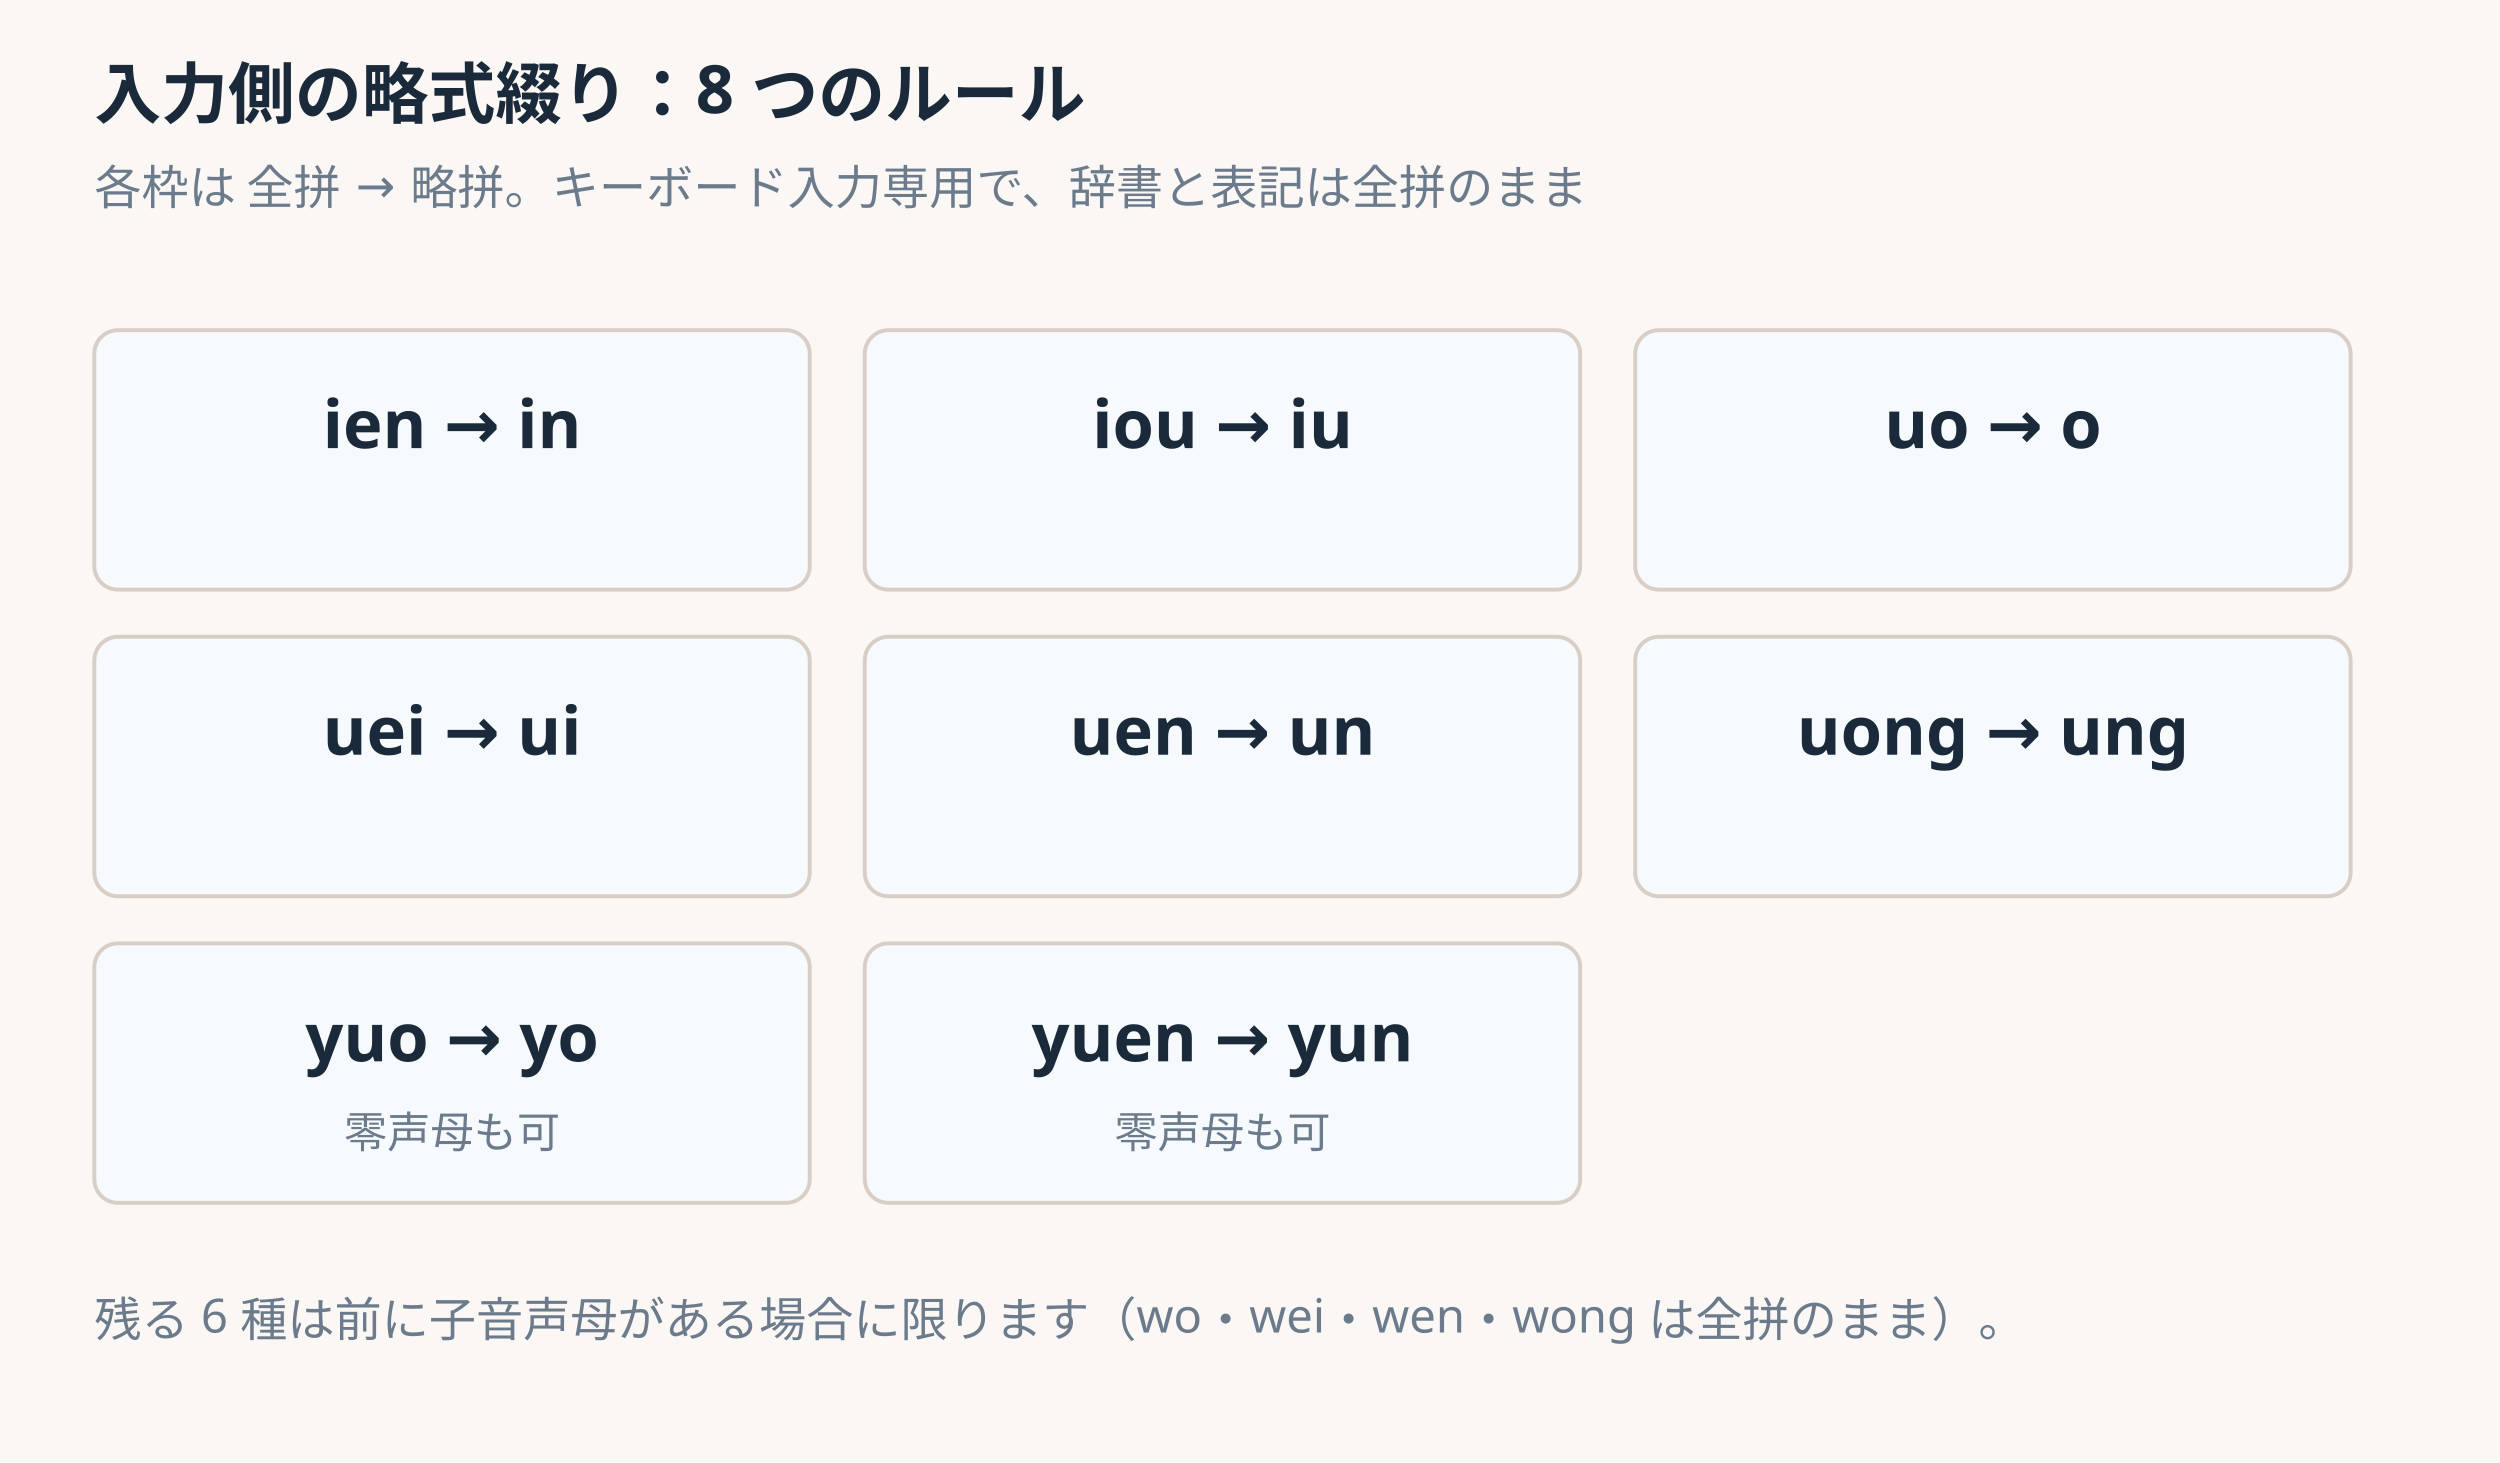
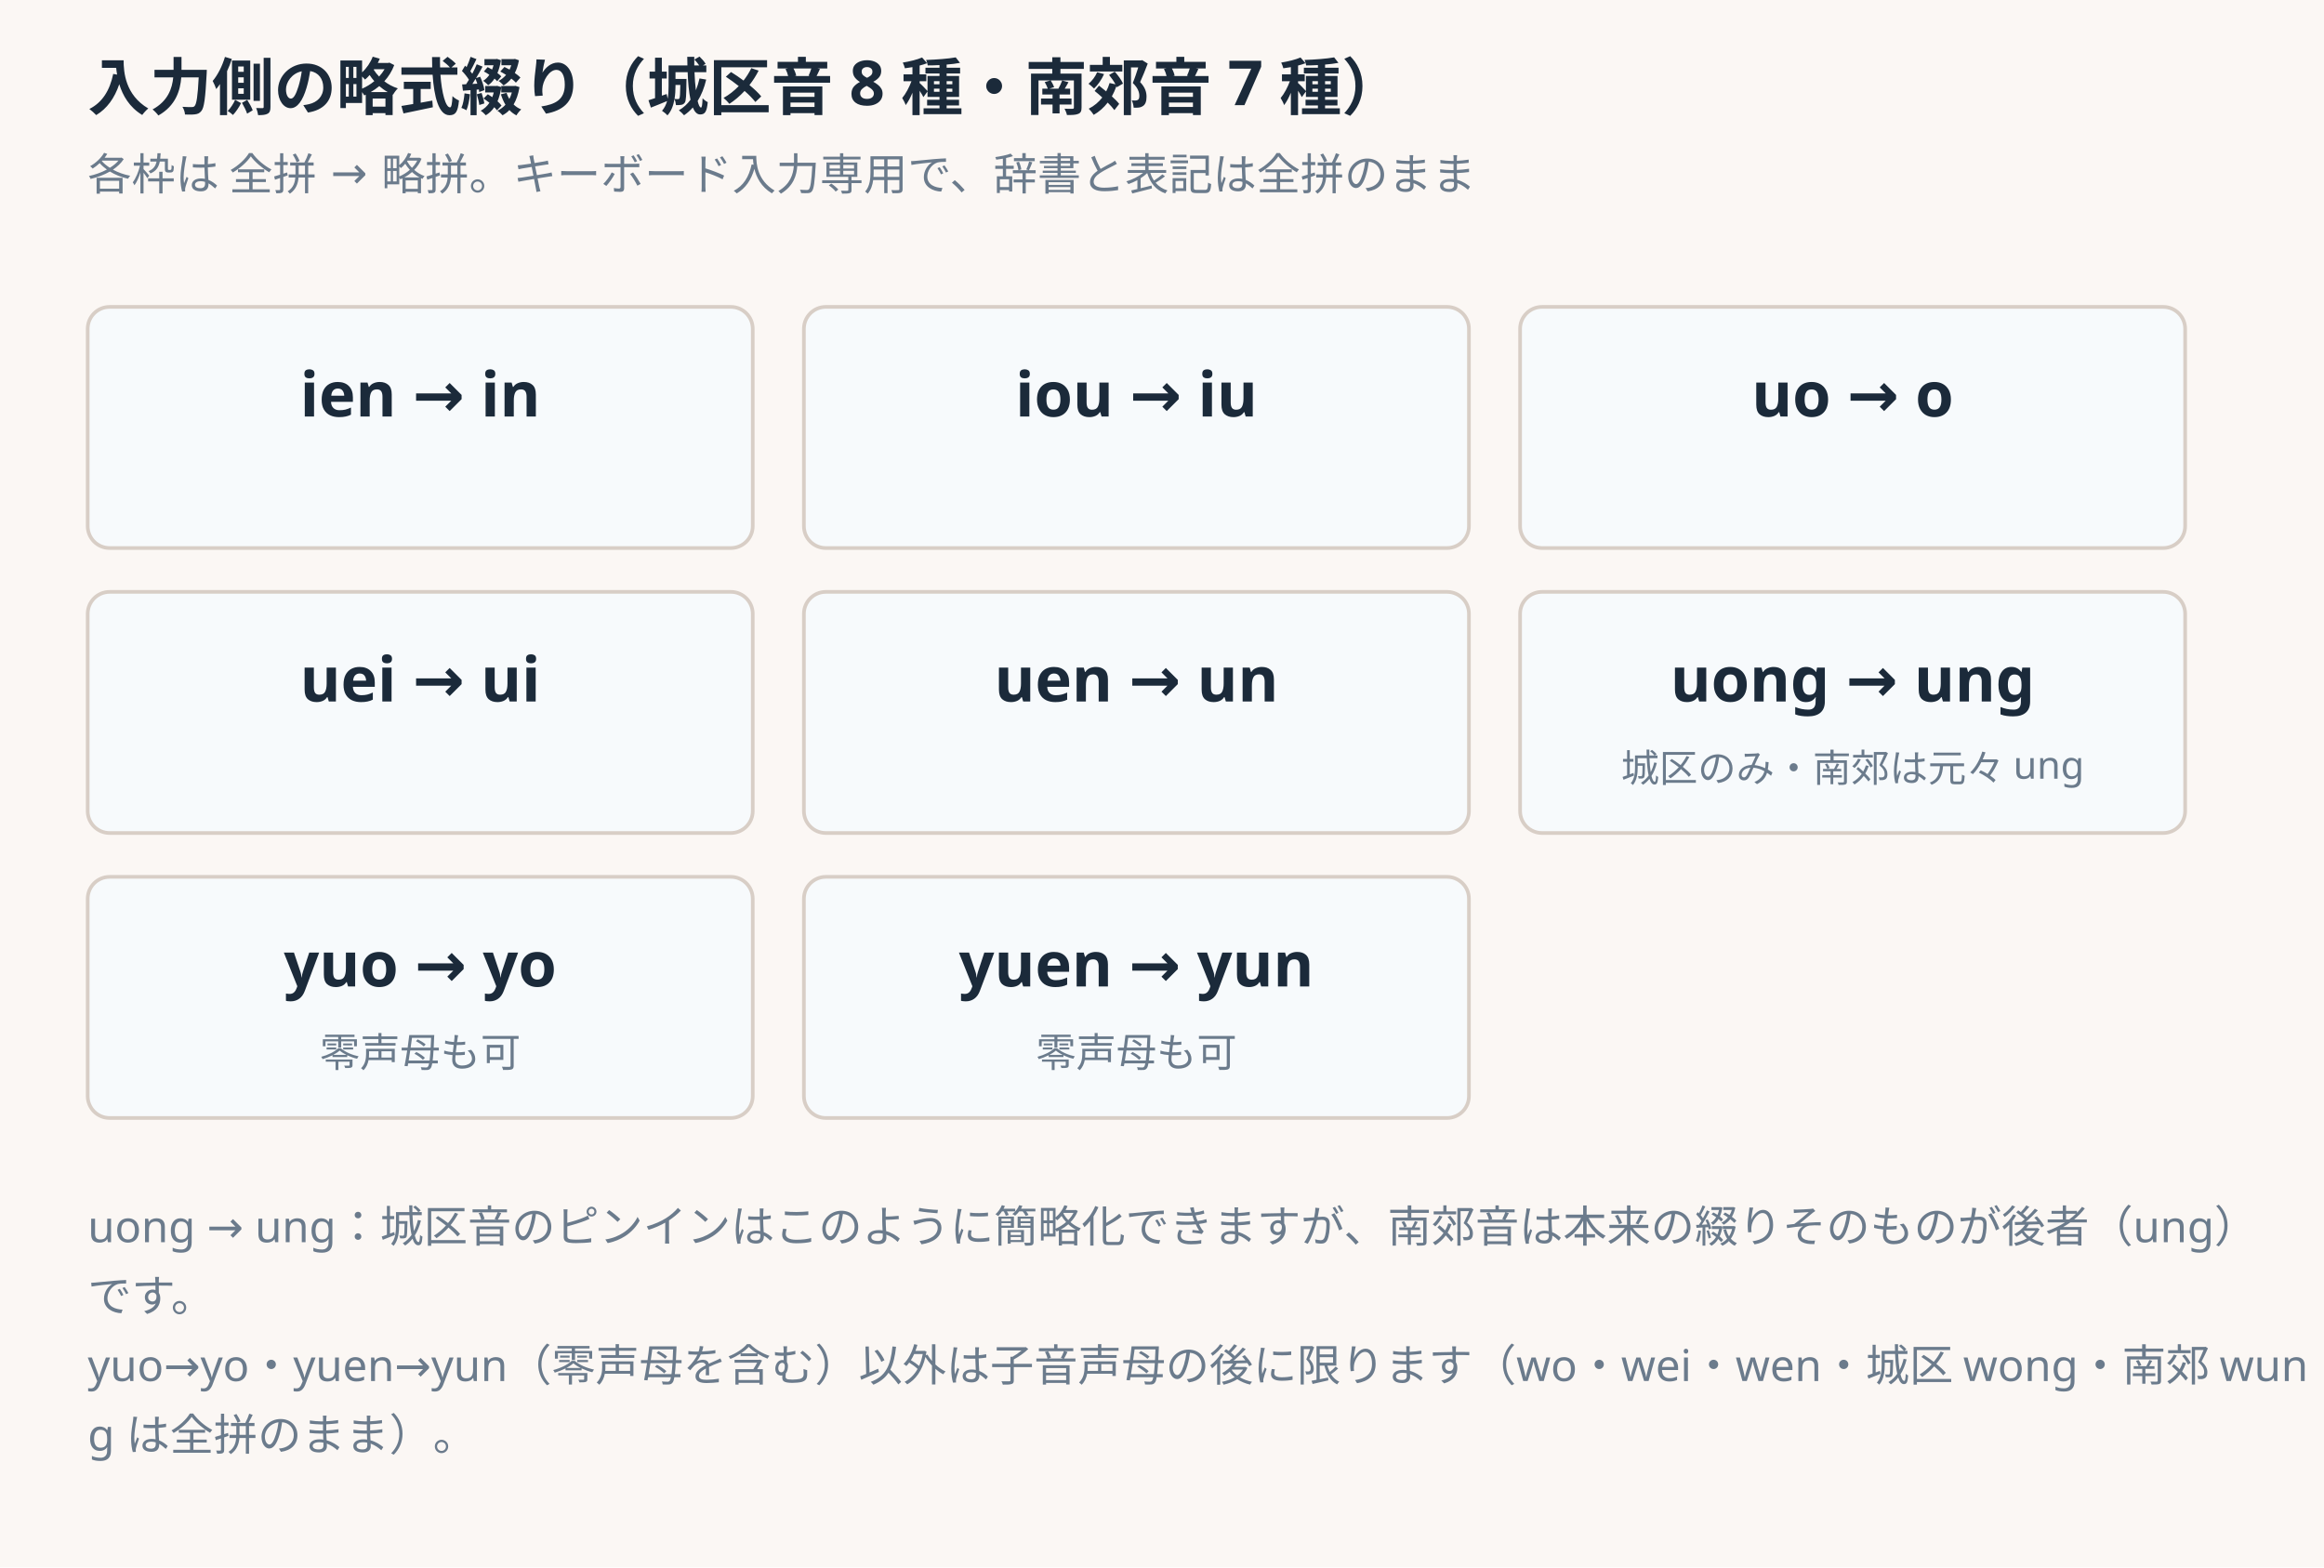
- <svg xmlns="http://www.w3.org/2000/svg" width="636" height="372" viewBox="0 0 636 372" font-family="'Noto Sans JP','Hiragino Sans','Yu Gothic','Meiryo','Noto Sans SC',sans-serif">
-   <rect width="636" height="372" fill="#FBF7F4" />
-   <text x="24" y="30" font-size="17" fill="#1b2a3a" font-weight="bold" text-anchor="start">入力側の略式綴り：8 つのルール</text>
+ <svg xmlns="http://www.w3.org/2000/svg" width="636" height="429" viewBox="0 0 636 429" font-family="'Noto Sans JP','Hiragino Sans','Yu Gothic','Meiryo','Noto Sans SC',sans-serif">
+   <rect width="636" height="429" fill="#FBF7F4" />
+   <text x="24" y="30" font-size="17" fill="#1b2a3a" font-weight="bold" text-anchor="start">入力側の略式綴り（城区音 8 種・南郊音 7 種）</text>
  <text x="24" y="52" font-size="12" fill="#6b7b8c" font-weight="normal" text-anchor="start">各枠は 全拼 → 略拼。キーボード入力専用で、辞書と表記は全拼のまま</text>
  <rect x="24" y="84" width="182" height="66" rx="6" fill="#f7fafc" stroke="#d8cec6" />
  <text x="115" y="114" font-size="17" fill="#1b2a3a" font-weight="bold" text-anchor="middle">ien → in</text>
  <rect x="220" y="84" width="182" height="66" rx="6" fill="#f7fafc" stroke="#d8cec6" />
  <text x="311" y="114" font-size="17" fill="#1b2a3a" font-weight="bold" text-anchor="middle">iou → iu</text>
  <rect x="416" y="84" width="182" height="66" rx="6" fill="#f7fafc" stroke="#d8cec6" />
  <text x="507" y="114" font-size="17" fill="#1b2a3a" font-weight="bold" text-anchor="middle">uo → o</text>
  <rect x="24" y="162" width="182" height="66" rx="6" fill="#f7fafc" stroke="#d8cec6" />
  <text x="115" y="192" font-size="17" fill="#1b2a3a" font-weight="bold" text-anchor="middle">uei → ui</text>
  <rect x="220" y="162" width="182" height="66" rx="6" fill="#f7fafc" stroke="#d8cec6" />
  <text x="311" y="192" font-size="17" fill="#1b2a3a" font-weight="bold" text-anchor="middle">uen → un</text>
  <rect x="416" y="162" width="182" height="66" rx="6" fill="#f7fafc" stroke="#d8cec6" />
  <text x="507" y="192" font-size="17" fill="#1b2a3a" font-weight="bold" text-anchor="middle">uong → ung</text>
+   <text x="507" y="214" font-size="10.5" fill="#6b7b8c" font-weight="normal" text-anchor="middle">城区のみ・南郊は元々 ung</text>
  <rect x="24" y="240" width="182" height="66" rx="6" fill="#f7fafc" stroke="#d8cec6" />
  <text x="115" y="270" font-size="17" fill="#1b2a3a" font-weight="bold" text-anchor="middle">yuo → yo</text>
  <text x="115" y="292" font-size="11" fill="#6b7b8c" font-weight="normal" text-anchor="middle">零声母も可</text>
  <rect x="220" y="240" width="182" height="66" rx="6" fill="#f7fafc" stroke="#d8cec6" />
  <text x="311" y="270" font-size="17" fill="#1b2a3a" font-weight="bold" text-anchor="middle">yuen → yun</text>
  <text x="311" y="292" font-size="11" fill="#6b7b8c" font-weight="normal" text-anchor="middle">零声母も可</text>
-   <text x="24" y="340" font-size="12" fill="#6b7b8c" font-weight="normal" text-anchor="start">残る 6 種は前に子音声母がある場合に限ります（wo・wei・wen・wong は全拼のまま）。</text>
+   <text x="24" y="340" font-size="12" fill="#6b7b8c" font-weight="normal" text-anchor="start">uong → ung：城区音のピンインはこのように簡略化できますが、南郊音は本来の綴りそのものが後者（ung）</text>
+   <text x="24" y="359" font-size="12" fill="#6b7b8c" font-weight="normal" text-anchor="start">です。</text>
+   <text x="24" y="378" font-size="12" fill="#6b7b8c" font-weight="normal" text-anchor="start">yuo→yo・yuen→yun（零声母を含む）以外は子音声母の後に限ります（wo・wei・wen・城区 wong・南郊 wun</text>
+   <text x="24" y="397" font-size="12" fill="#6b7b8c" font-weight="normal" text-anchor="start">g は全拼のまま）。</text>
</svg>
